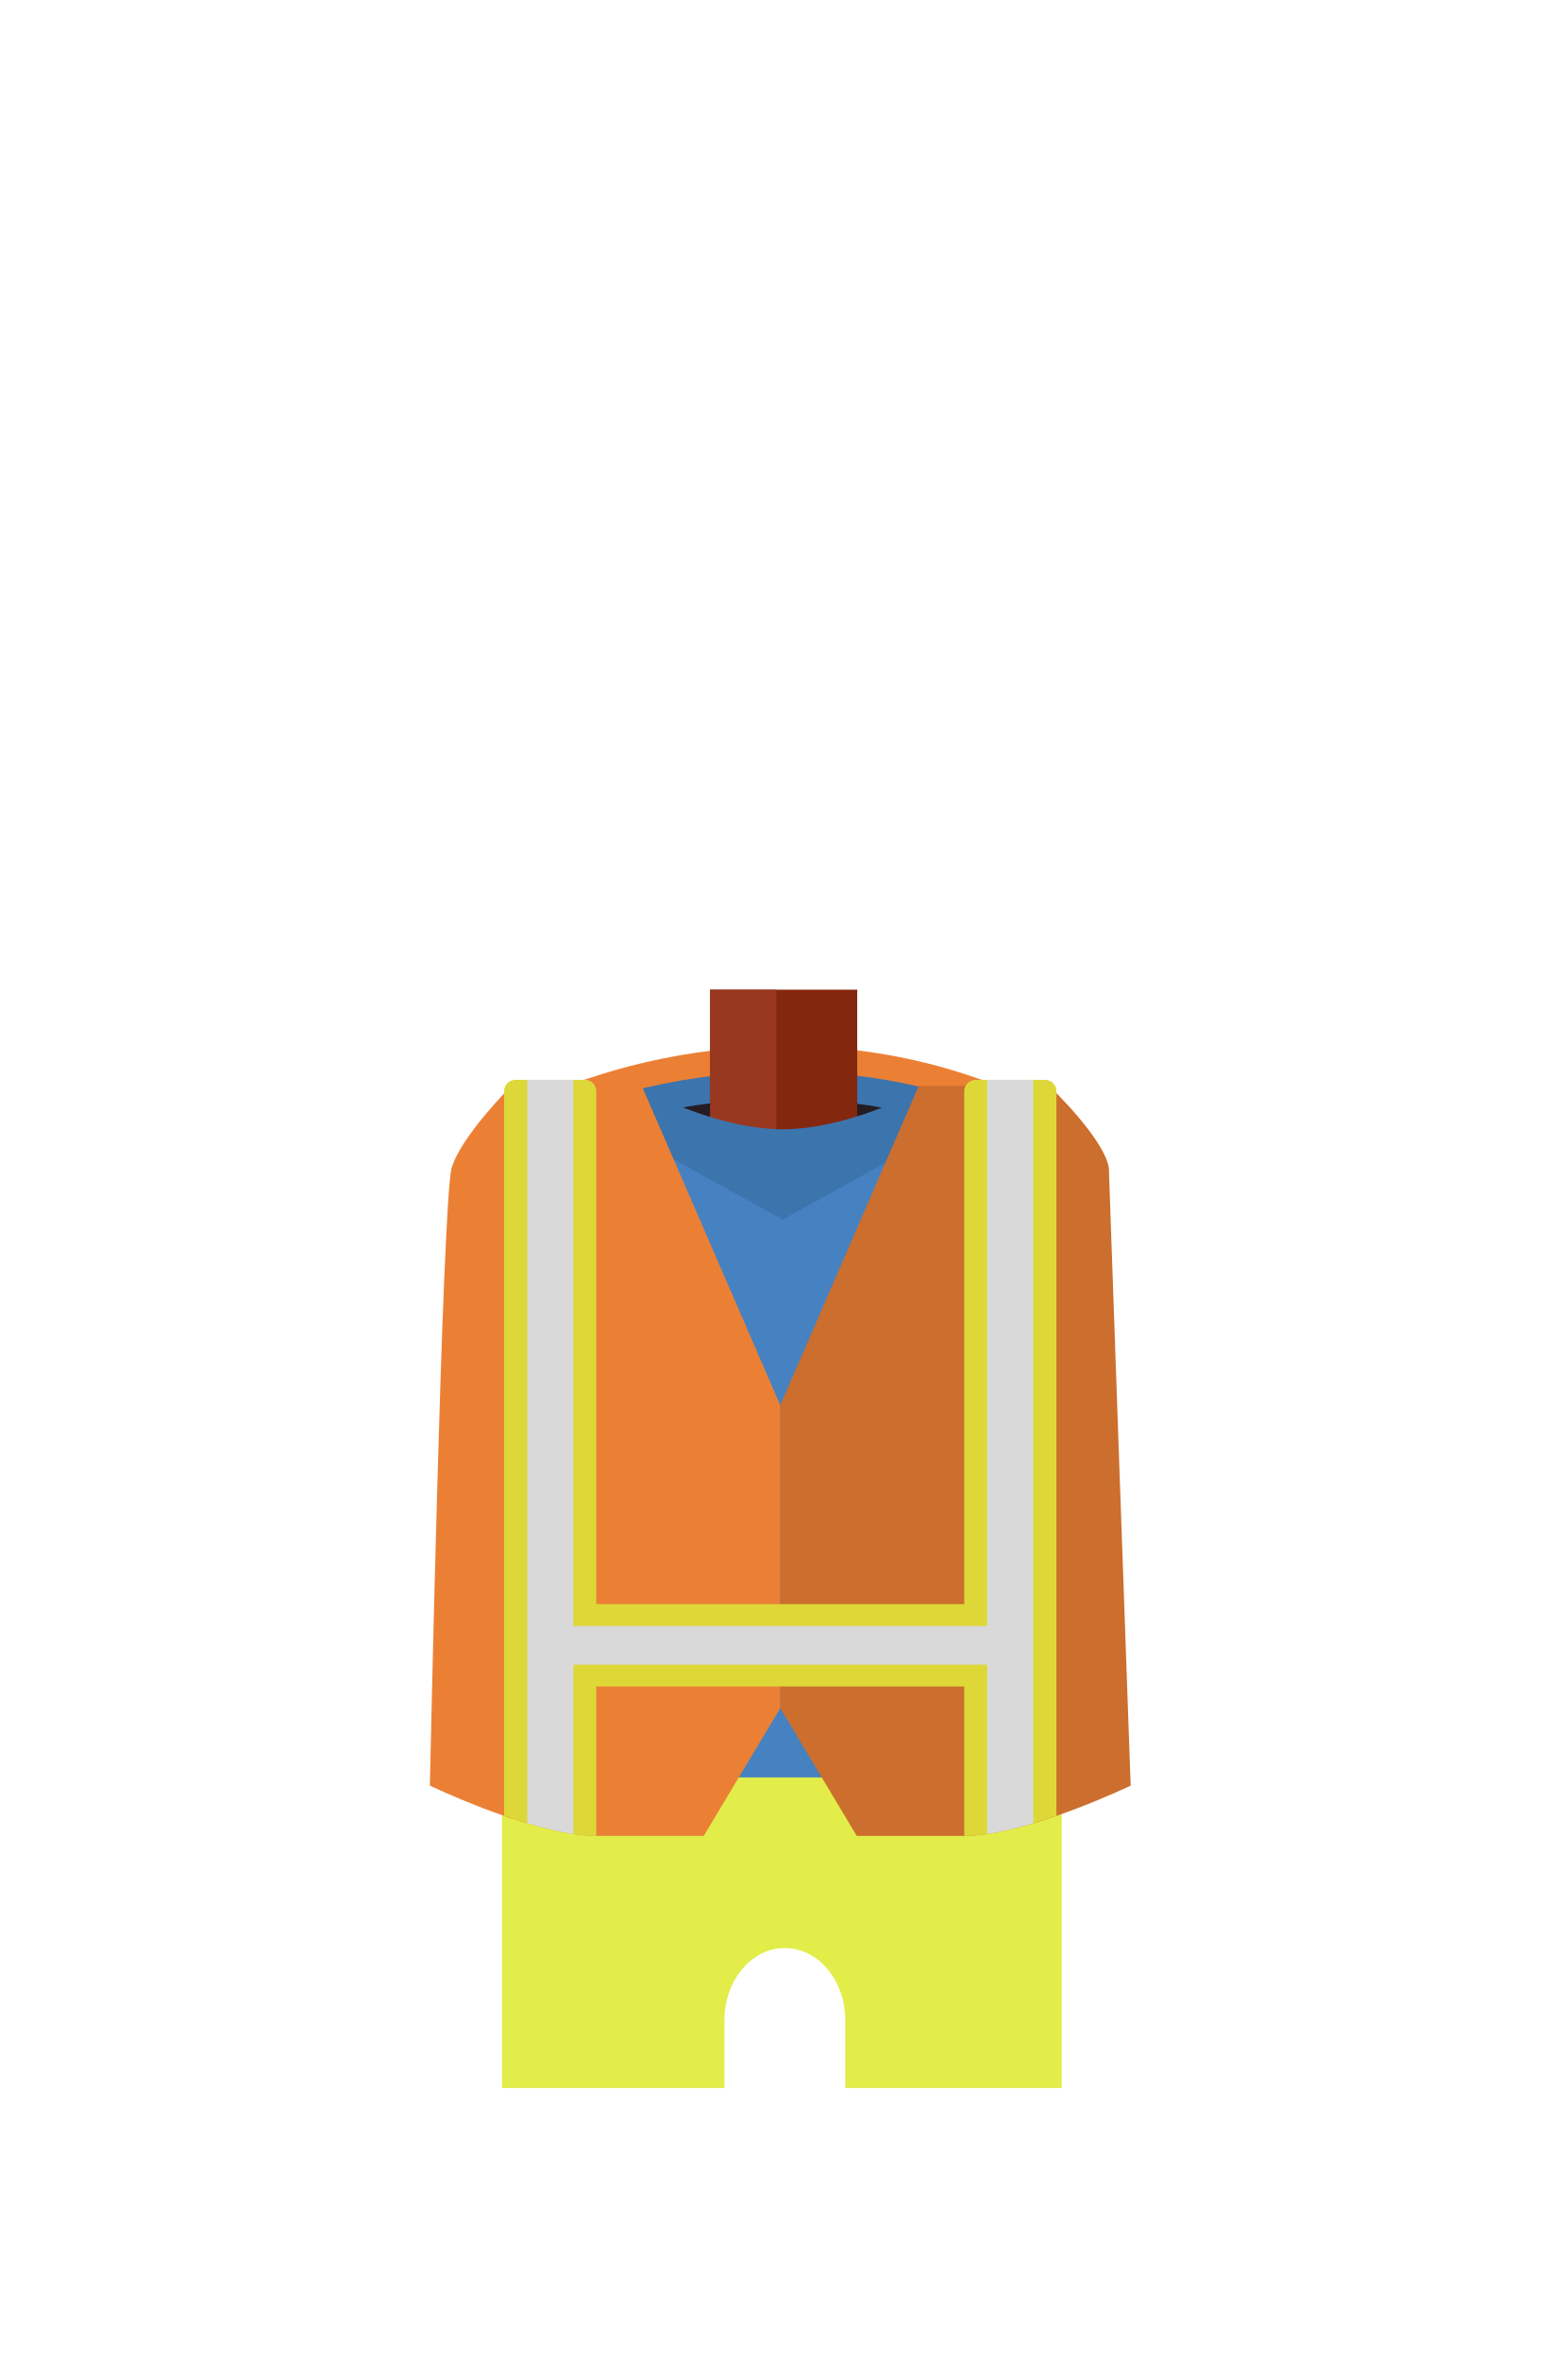
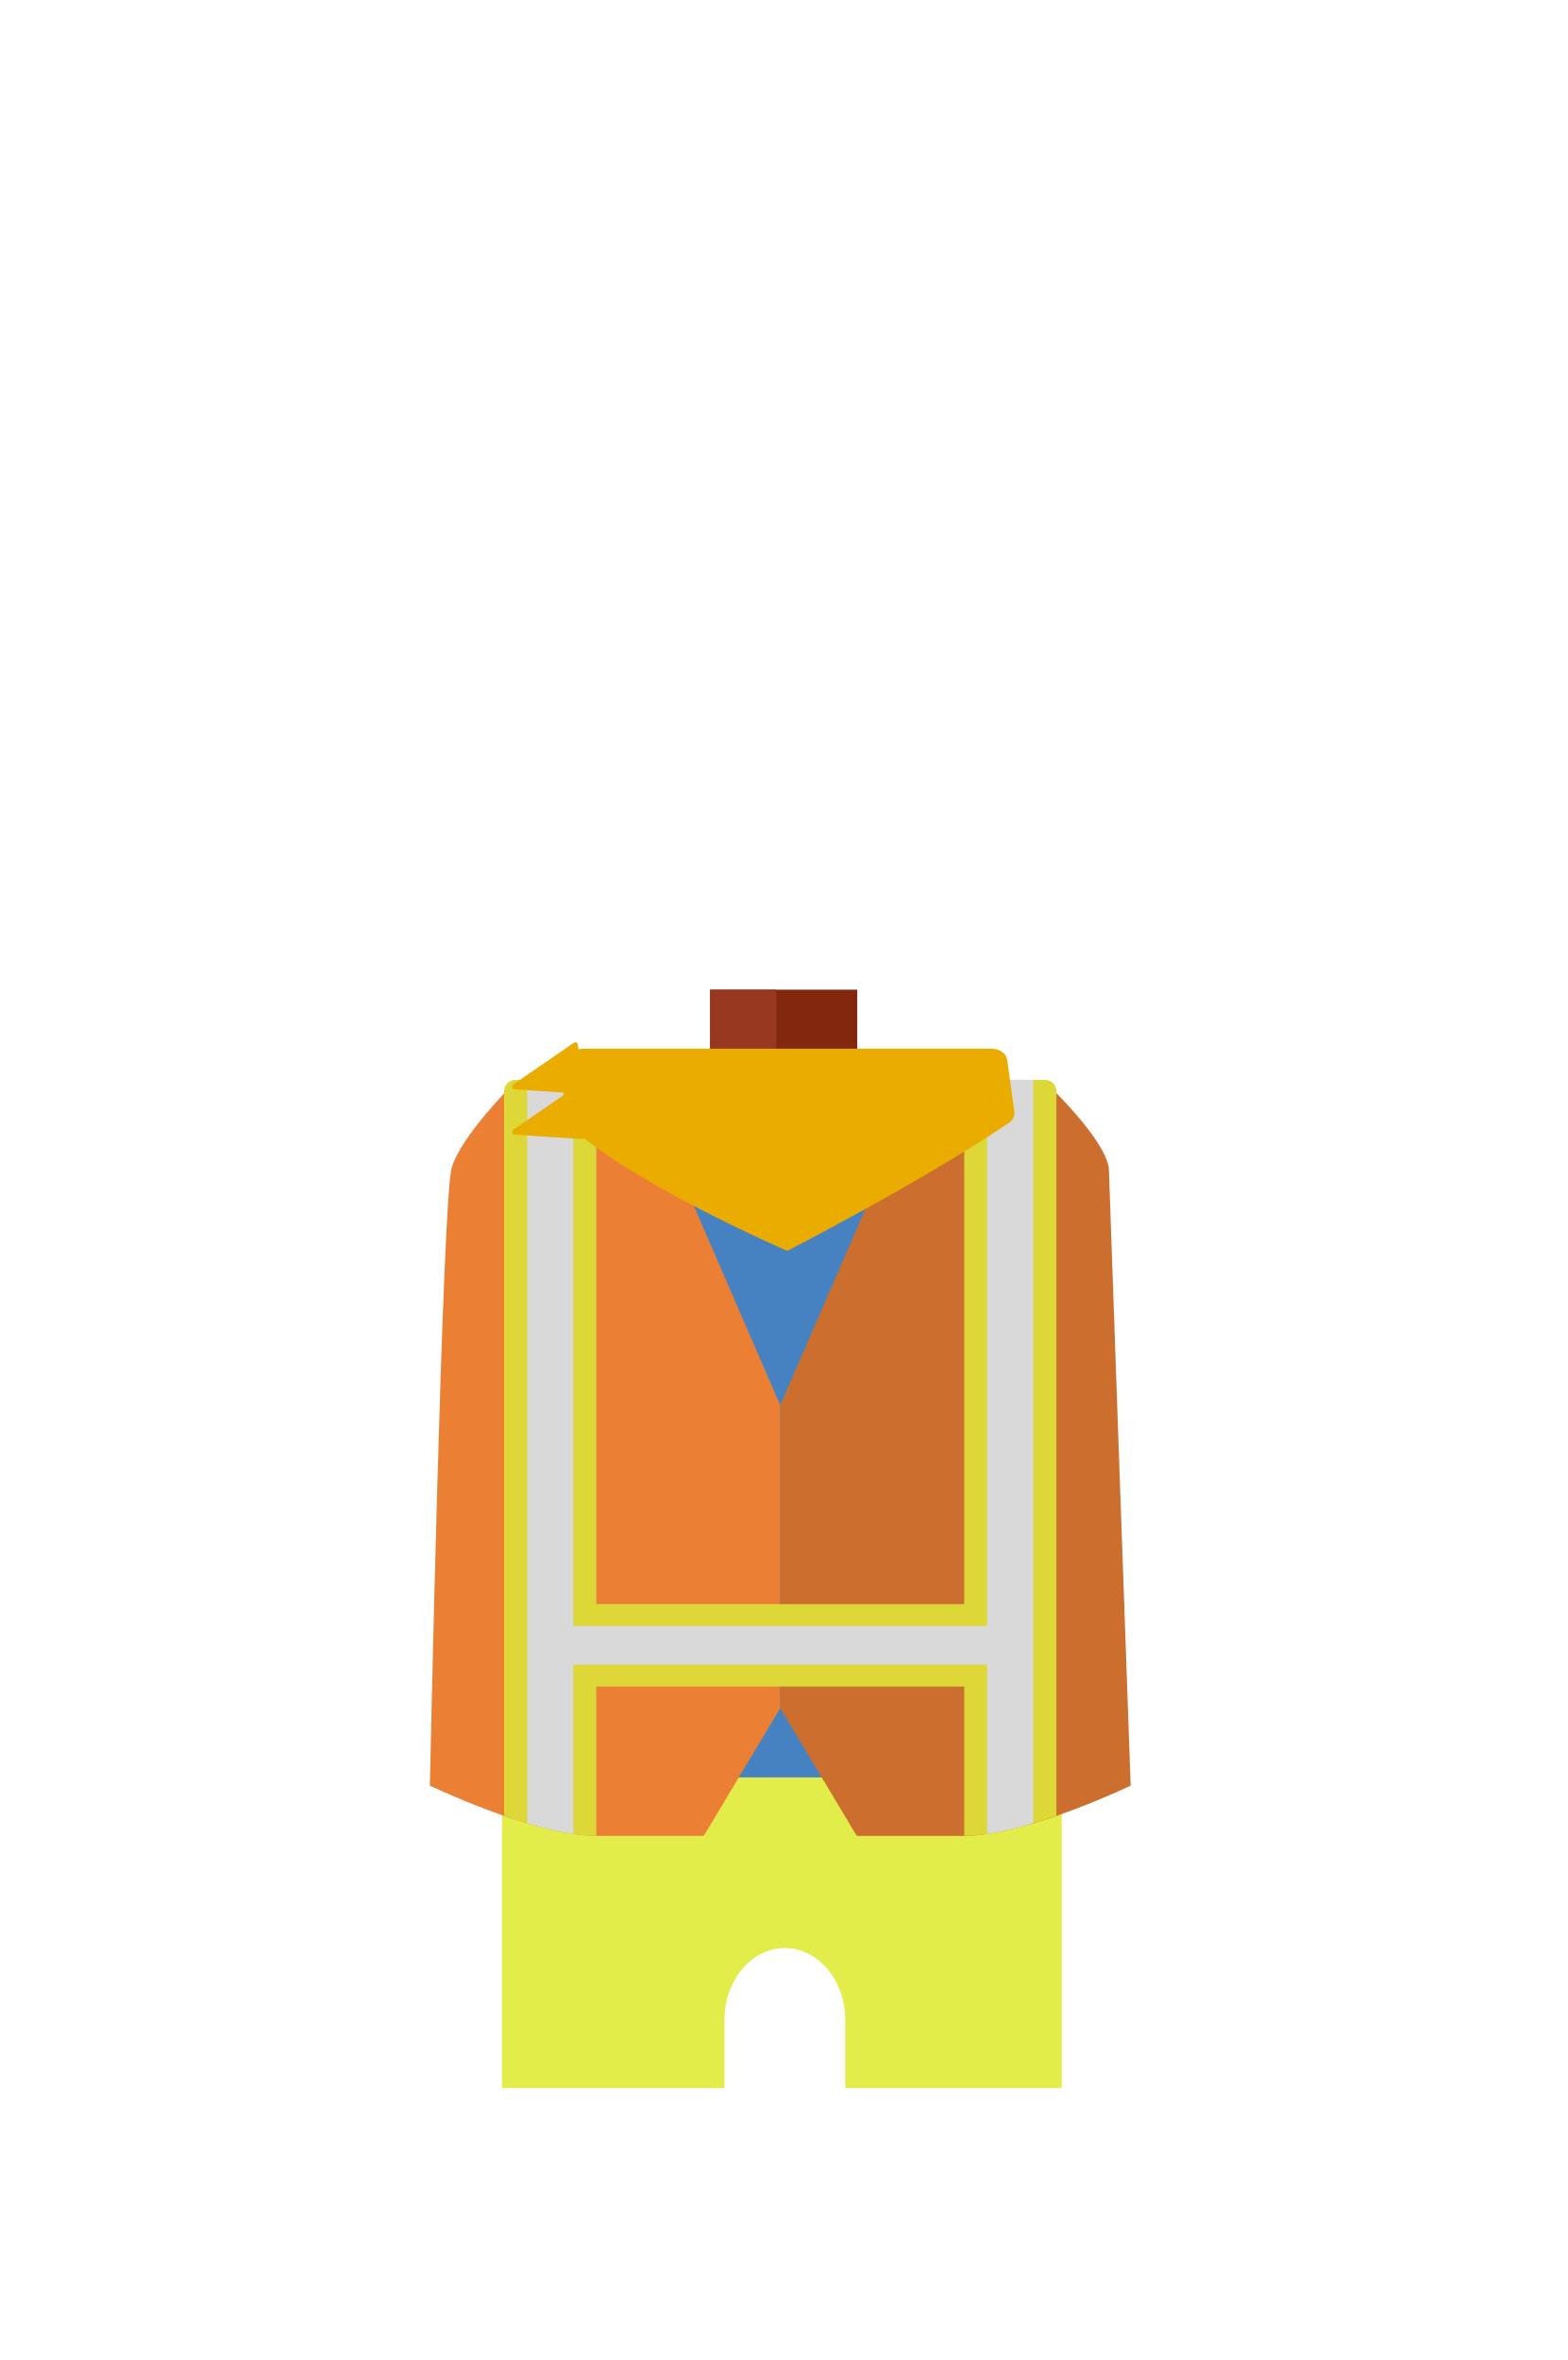
<svg xmlns="http://www.w3.org/2000/svg" width="556" height="837" viewBox="0 0 556 837" fill="none">
  <path d="M376.556 740.527C346.571 740.527 329.76 740.527 299.775 740.527V716.493C299.775 702.356 290.184 690.896 278.355 690.896C266.527 690.897 256.94 702.356 256.939 716.493V740.527H178.035C178.035 700.074 178.035 656.332 178.035 615.879H376.556C376.556 656.332 376.555 700.074 376.556 740.527Z" fill="#E2ED4A" />
  <path d="M374 394.3C293.078 352.102 213.284 376.717 181 394.3L224.939 437H341.184L374 394.3Z" fill="#EB8035" />
  <path d="M374 403.3C293.078 361.102 213.284 385.717 181 403.3L224.939 446H341.184L374 403.3Z" fill="#3C74AE" />
  <path d="M324.604 398.477C324.604 403.158 303.423 412.626 277.294 412.626C251.166 412.626 229.984 403.158 229.984 398.477C229.984 393.795 251.166 390 277.294 390C303.423 390 324.604 393.795 324.604 398.477Z" fill="#241C21" />
  <rect x="251.854" y="351" width="52.173" height="58.61" fill="#84270F" />
  <rect x="251.854" y="351" width="23.478" height="58.61" fill="#983820" />
-   <path d="M174.408 401.616C174.408 397.258 178.539 394.079 182.768 395.137C254.781 413.15 298.776 413.382 370.781 395.169C375.016 394.098 379.163 397.278 379.163 401.645V623.737C379.163 627.413 376.183 630.393 372.506 630.393H181.065C177.389 630.393 174.408 627.413 174.408 623.737V401.616Z" fill="#4682C1" />
-   <path d="M327.437 386C329.738 387.478 334.071 392.732 332.997 401.924L277.582 432.563L222.168 401.924C221.094 392.732 225.428 387.478 227.729 386C236.23 390.838 258.101 400.514 277.582 400.514C297.064 400.514 318.936 390.838 327.437 386Z" fill="#3C74AE" />
+   <path d="M174.409 401.616C174.409 397.258 178.54 394.079 182.768 395.137C254.782 413.15 298.777 413.382 370.782 395.169C375.016 394.098 379.163 397.278 379.163 401.645V623.737C379.163 627.413 376.183 630.393 372.507 630.393H181.065C177.389 630.393 174.409 627.413 174.409 623.737V401.616Z" fill="#4682C1" />
+   <path d="M327.437 386C329.738 387.478 334.072 392.732 332.998 401.924L277.582 432.563L222.168 401.924C221.095 392.732 225.428 387.478 227.729 386C236.23 390.838 258.101 400.514 277.582 400.514C297.064 400.514 318.936 390.838 327.437 386Z" fill="#3C74AE" />
  <path d="M160.195 414.167C163.558 402.855 181.387 385.117 181.387 385.117H227.614L276.725 498.388V605.812L249.595 651.12H211.535C193.208 651.12 164.511 638.914 152.453 633.312C152.453 633.312 156.832 425.478 160.195 414.167Z" fill="#EB8035" />
  <path d="M393.258 414.167C391.534 403.616 372.066 385.117 372.066 385.117H325.839L276.728 498.388V605.812L303.858 651.12H341.918C360.246 651.12 388.942 638.914 401 633.312L397.129 524.239L393.258 414.167Z" fill="#CC6E2D" />
-   <path d="M211.472 651.118C202.076 651.102 189.973 647.888 178.783 643.937V387C178.783 384.791 180.574 383 182.783 383H207.472C209.681 383 211.472 384.791 211.472 387V651.118Z" fill="#DDD838" />
-   <path d="M341.98 651.118C351.376 651.102 363.48 647.888 374.669 643.937V387C374.669 384.791 372.878 383 370.669 383H345.98C343.771 383 341.98 384.791 341.98 387V651.118Z" fill="#DDD838" />
-   <path d="M350.111 650.444C355.289 649.679 360.881 648.315 366.464 646.627V383H350.111V650.444Z" fill="#D9D9D9" />
-   <path d="M203.344 650.444C198.165 649.679 192.573 648.315 186.99 646.627V383H203.344V650.444Z" fill="#D9D9D9" />
+   <path d="M211.471 651.118C202.076 651.102 189.972 647.888 178.783 643.937V387C178.783 384.791 180.574 383 182.783 383H207.471C209.68 383 211.471 384.791 211.471 387V651.118Z" fill="#DDD838" />
+   <path d="M341.98 651.118C351.376 651.102 363.479 647.888 374.669 643.937V387C374.669 384.791 372.878 383 370.669 383H345.98C343.771 383 341.98 384.791 341.98 387V651.118Z" fill="#DDD838" />
+   <path d="M350.11 650.444C355.289 649.679 360.881 648.315 366.463 646.627V383H350.11V650.444Z" fill="#D9D9D9" />
+   <path d="M203.344 650.444C198.165 649.679 192.573 648.315 186.991 646.627V383H203.344V650.444Z" fill="#D9D9D9" />
  <rect x="206.03" y="568.921" width="140.951" height="29.219" fill="#DDD838" />
  <rect x="199.963" y="576.666" width="153.084" height="13.731" fill="#D9D9D9" />
+   <path d="M182.477 386.35C181.581 386.291 181.383 385.06 182.181 384.511L203.514 369.837C204.095 369.438 204.814 369.722 204.922 370.392L207.54 386.641C207.648 387.312 207.08 387.968 206.429 387.925L182.477 386.35Z" fill="#EBAC00" />
+   <path d="M182.477 402.415C181.581 402.356 181.383 401.125 182.181 400.576L203.514 385.902C204.095 385.503 204.814 385.786 204.922 386.457L207.54 402.706C207.648 403.377 207.08 404.033 206.429 403.99L182.477 402.415Z" fill="#EBAC00" />
+   <path d="M351.817 371.946C354.576 371.946 356.896 373.666 357.212 375.945L359.75 394.264C359.944 395.665 359.34 397.061 358.116 398.038C327.606 418.749 279.22 443.645 279.22 443.645C279.22 443.645 222.22 419.006 200.6 398.038C199.377 397.061 198.773 395.665 198.967 394.264L201.505 375.945C201.821 373.666 204.141 371.946 206.9 371.946H351.817Z" fill="#EBAC00" />
</svg>
